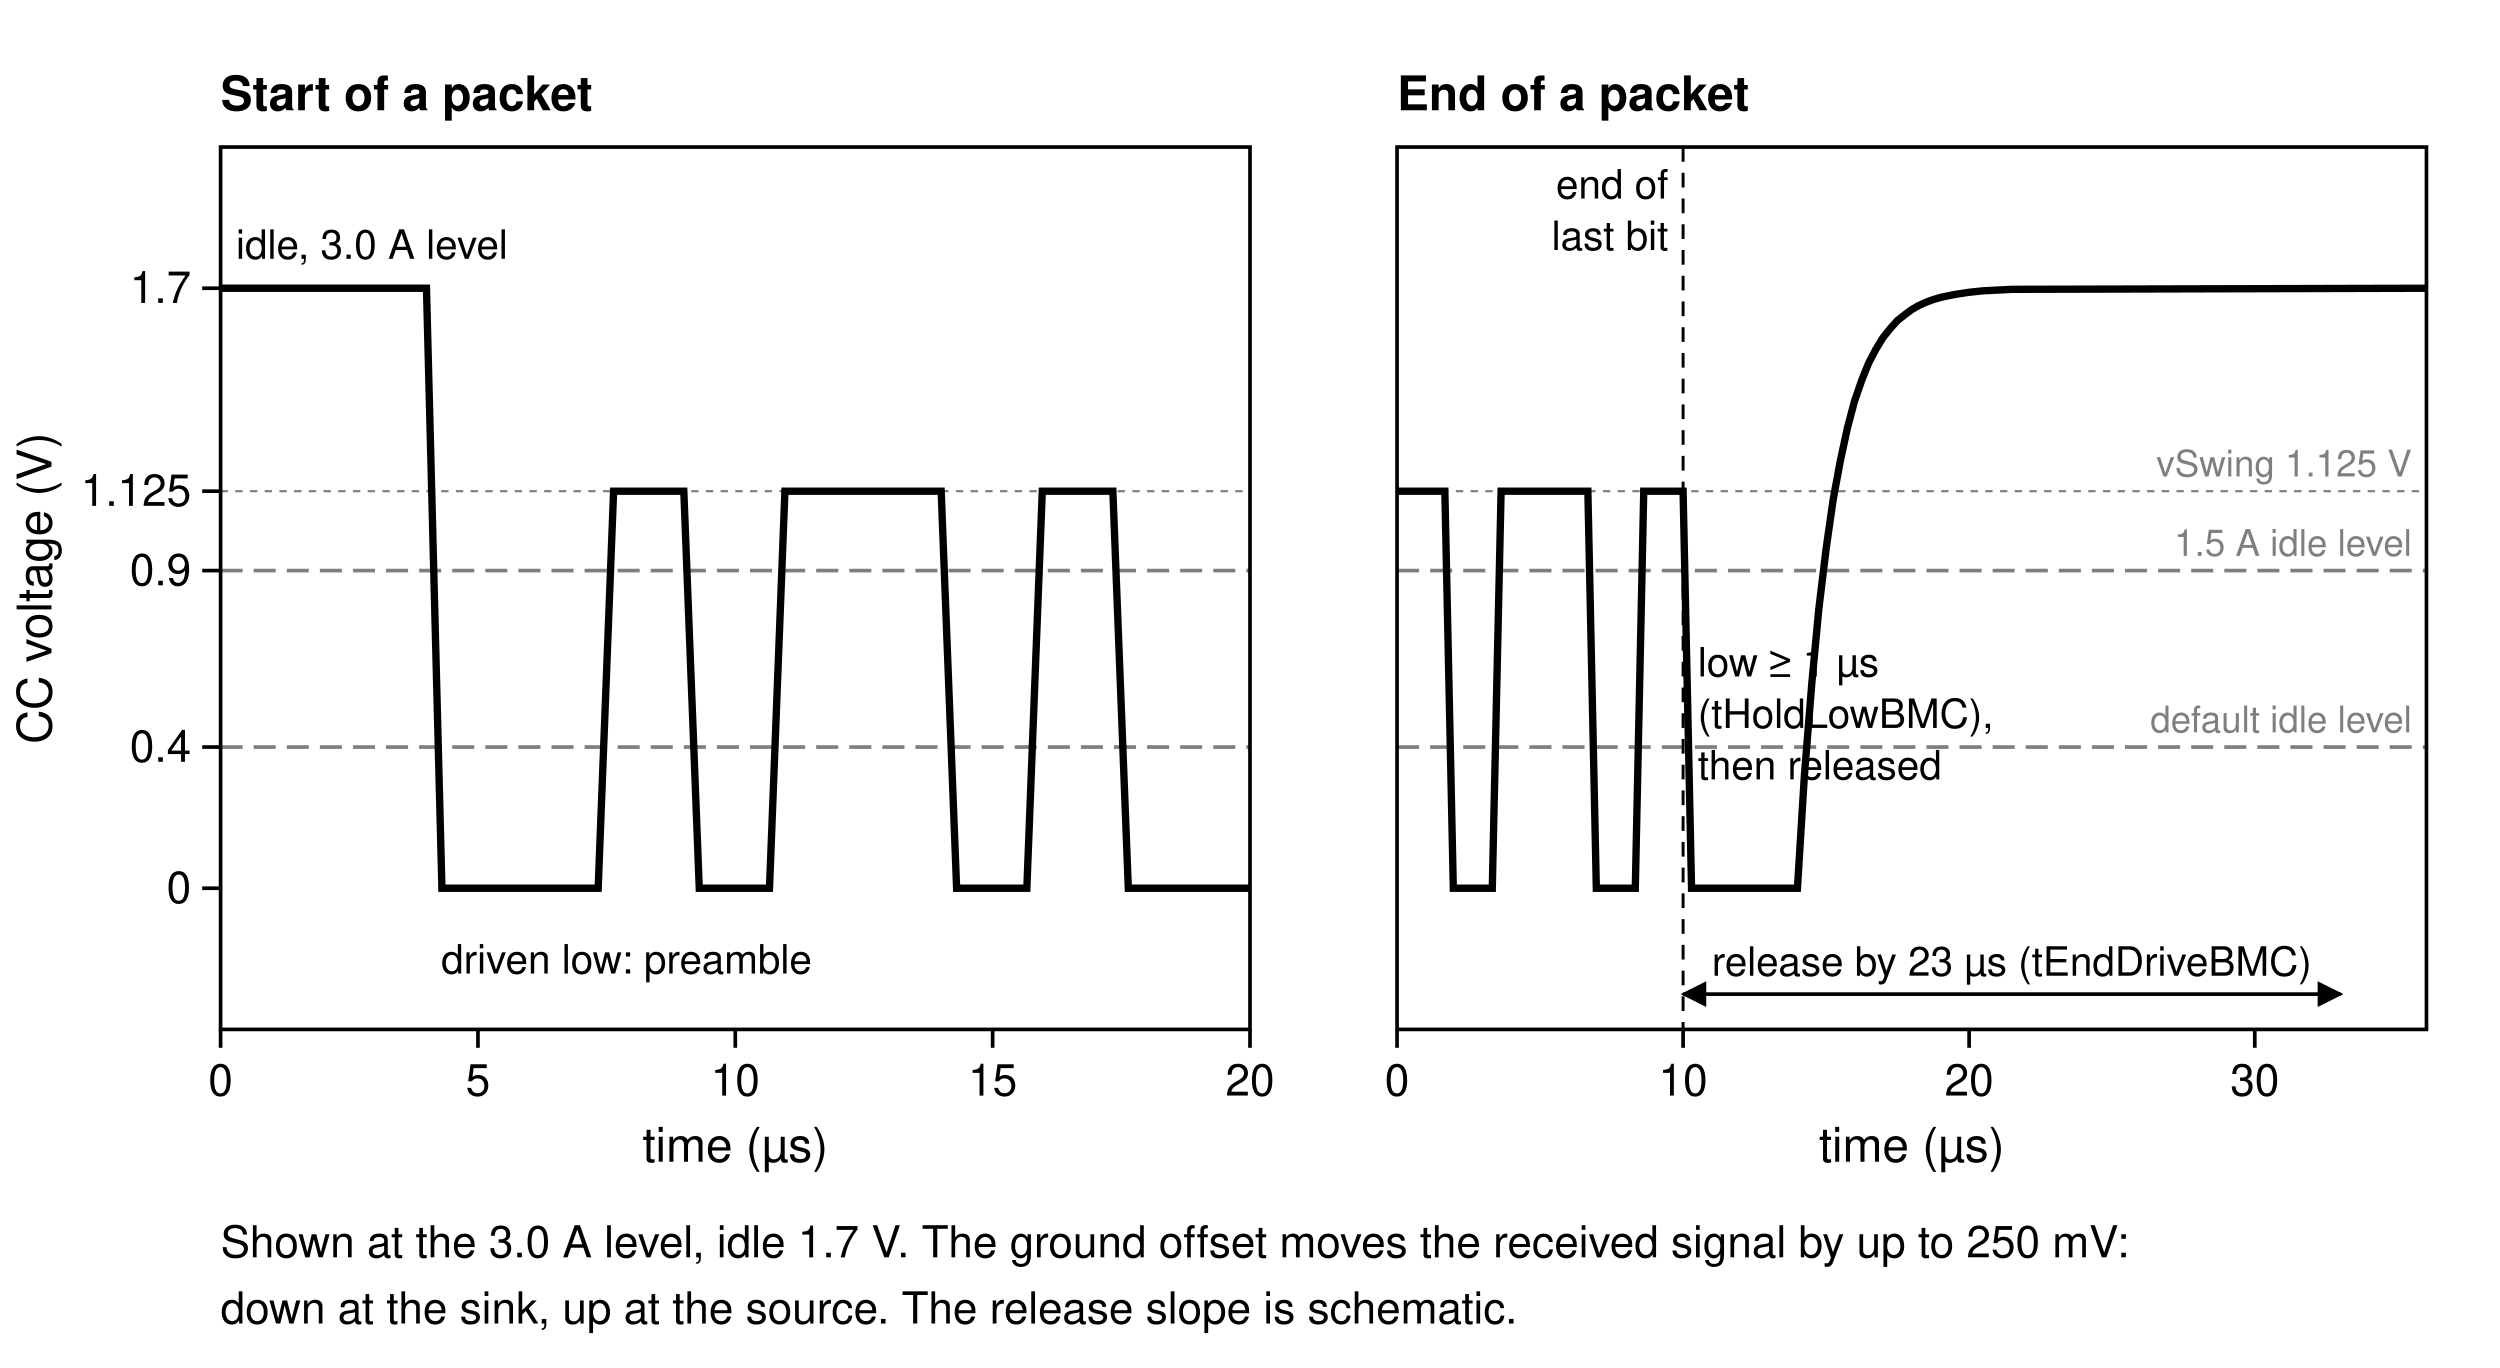
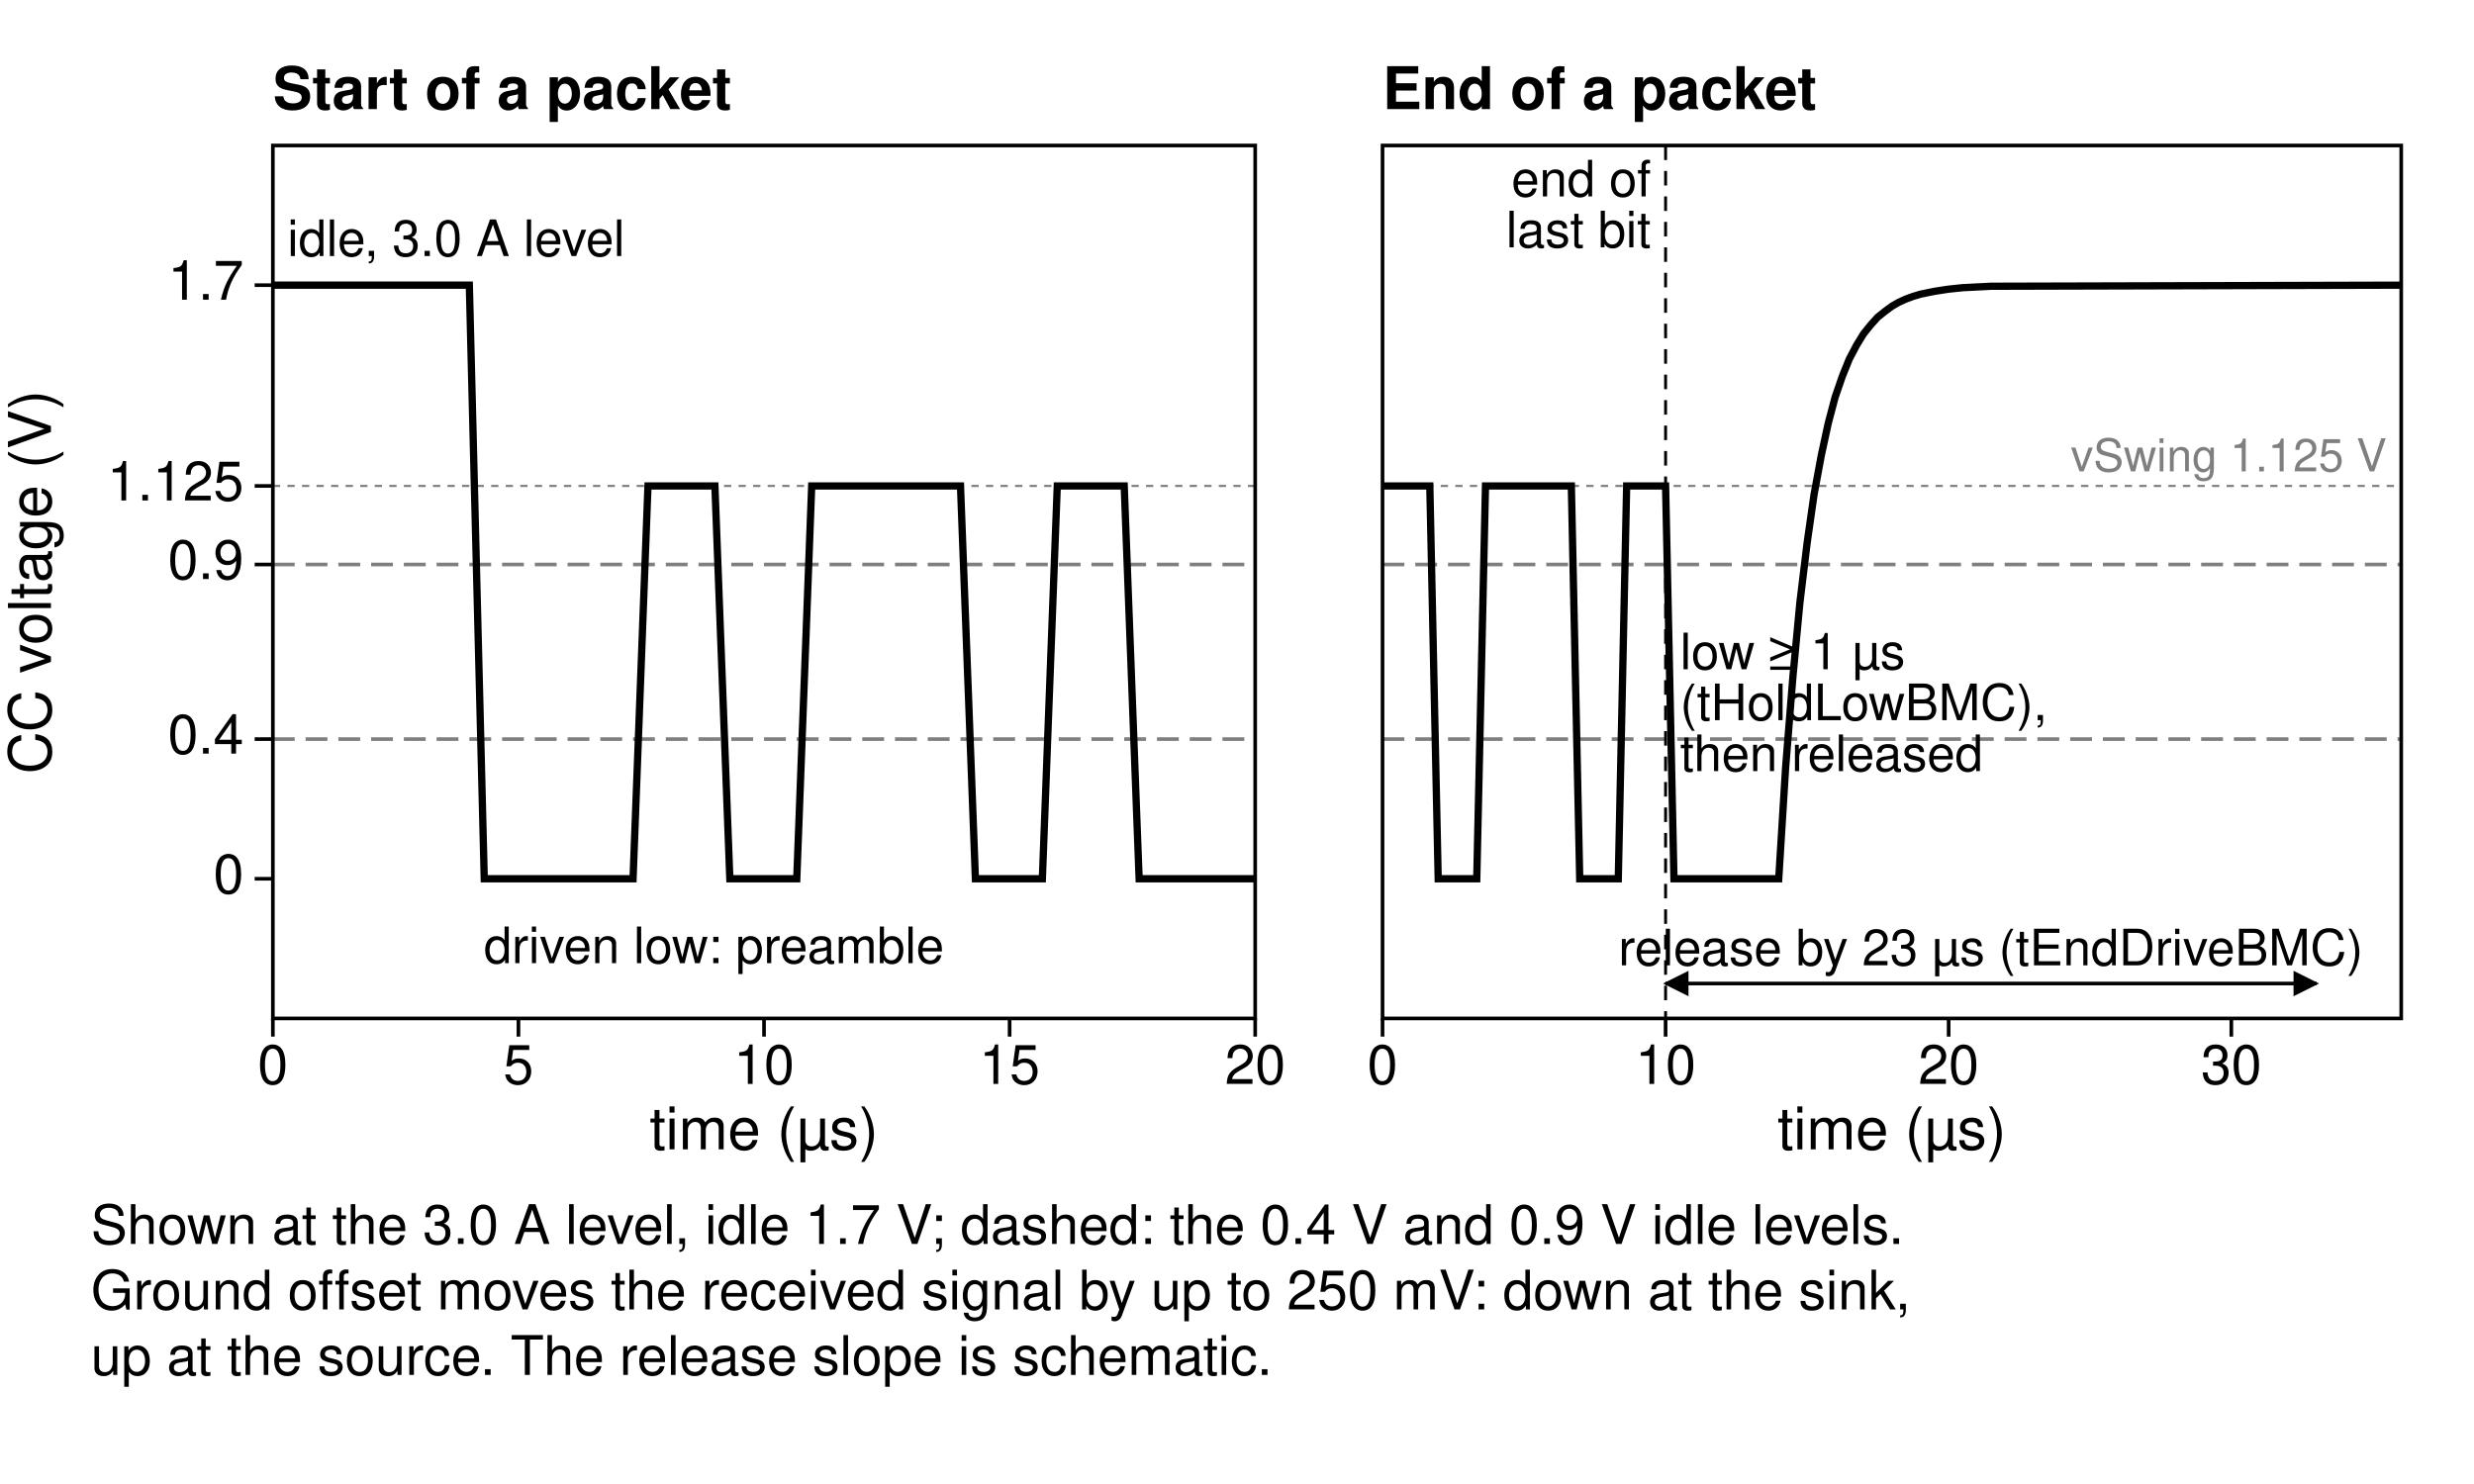
- <svg xmlns="http://www.w3.org/2000/svg" width="680" height="372" viewBox="0 0 680 372">
+ <svg xmlns="http://www.w3.org/2000/svg" width="680" height="408" viewBox="0 0 680 408">
  <defs>
    <marker id="arr" viewBox="0 0 10 10" refX="9" refY="5" markerWidth="7" markerHeight="7" orient="auto-start-reverse">
      <path d="M0,0 L10,5 L0,10 z" fill="#000000" />
    </marker>
  </defs>
-   <rect width="680" height="372" fill="#ffffff" />
-   <text x="60.0" y="30.0" font-family="Helvetica, Arial, sans-serif" font-size="13" text-anchor="start" font-weight="bold" fill="#000000">Start of a packet</text>
-   <line x1="60.0" y1="203.2" x2="340.0" y2="203.2" stroke="#7f7f7f" stroke-width="1.0" stroke-dasharray="6,3" />
-   <line x1="60.0" y1="155.2" x2="340.0" y2="155.2" stroke="#7f7f7f" stroke-width="1.0" stroke-dasharray="6,3" />
-   <line x1="60.0" y1="133.6" x2="340.0" y2="133.6" stroke="#7f7f7f" stroke-width="0.6" stroke-dasharray="2,2" />
-   <rect x="60.0" y="40.0" width="280.0" height="240.0" rx="0" fill="none" stroke="#000000" stroke-width="1.0" />
-   <text x="380.0" y="30.0" font-family="Helvetica, Arial, sans-serif" font-size="13" text-anchor="start" font-weight="bold" fill="#000000">End of a packet</text>
+   <rect width="680" height="408" fill="#ffffff" />
+   <text x="75.0" y="30.0" font-family="Helvetica, Arial, sans-serif" font-size="16.2" text-anchor="start" font-weight="bold" fill="#000000">Start of a packet</text>
+   <line x1="75.0" y1="203.2" x2="345.0" y2="203.2" stroke="#7f7f7f" stroke-width="1.0" stroke-dasharray="6,3" />
+   <line x1="75.0" y1="155.2" x2="345.0" y2="155.2" stroke="#7f7f7f" stroke-width="1.0" stroke-dasharray="6,3" />
+   <line x1="75.0" y1="133.6" x2="345.0" y2="133.6" stroke="#7f7f7f" stroke-width="0.6" stroke-dasharray="2,2" />
+   <rect x="75.0" y="40.0" width="270.0" height="240.0" rx="0" fill="none" stroke="#000000" stroke-width="1.0" />
+   <text x="380.0" y="30.0" font-family="Helvetica, Arial, sans-serif" font-size="16.2" text-anchor="start" font-weight="bold" fill="#000000">End of a packet</text>
  <line x1="380.0" y1="203.2" x2="660.0" y2="203.2" stroke="#7f7f7f" stroke-width="1.0" stroke-dasharray="6,3" />
  <line x1="380.0" y1="155.2" x2="660.0" y2="155.2" stroke="#7f7f7f" stroke-width="1.0" stroke-dasharray="6,3" />
  <line x1="380.0" y1="133.6" x2="660.0" y2="133.6" stroke="#7f7f7f" stroke-width="0.6" stroke-dasharray="2,2" />
  <rect x="380.0" y="40.0" width="280.0" height="240.0" rx="0" fill="none" stroke="#000000" stroke-width="1.0" />
-   <line x1="55.0" y1="241.6" x2="60.0" y2="241.6" stroke="#000000" stroke-width="1.0" />
-   <text x="52.0" y="245.6" font-family="Helvetica, Arial, sans-serif" font-size="12" text-anchor="end" font-weight="normal" fill="#000000">0</text>
-   <line x1="55.0" y1="203.2" x2="60.0" y2="203.2" stroke="#000000" stroke-width="1.0" />
-   <text x="52.0" y="207.2" font-family="Helvetica, Arial, sans-serif" font-size="12" text-anchor="end" font-weight="normal" fill="#000000">0.4</text>
-   <line x1="55.0" y1="155.2" x2="60.0" y2="155.2" stroke="#000000" stroke-width="1.0" />
-   <text x="52.0" y="159.2" font-family="Helvetica, Arial, sans-serif" font-size="12" text-anchor="end" font-weight="normal" fill="#000000">0.9</text>
-   <line x1="55.0" y1="133.6" x2="60.0" y2="133.6" stroke="#000000" stroke-width="1.0" />
-   <text x="52.0" y="137.6" font-family="Helvetica, Arial, sans-serif" font-size="12" text-anchor="end" font-weight="normal" fill="#000000">1.125</text>
-   <line x1="55.0" y1="78.4" x2="60.0" y2="78.4" stroke="#000000" stroke-width="1.0" />
-   <text x="52.0" y="82.4" font-family="Helvetica, Arial, sans-serif" font-size="12" text-anchor="end" font-weight="normal" fill="#000000">1.7</text>
-   <text x="14.0" y="160.0" font-family="Helvetica, Arial, sans-serif" font-size="13" text-anchor="middle" font-weight="normal" fill="#000000" transform="rotate(-90 14.0 160.0)">CC voltage (V)</text>
-   <polyline points="60.0,78.4 116.0,78.4 120.2,241.6 162.7,241.6 166.9,133.6 186.0,133.6 190.2,241.6 209.3,241.6 213.5,133.6 256.0,133.6 260.2,241.6 279.3,241.6 283.5,133.6 302.7,133.6 306.9,241.6 340.0,241.6" fill="none" stroke="#000000" stroke-width="2.0" />
-   <text x="64.2" y="70.4" font-family="Helvetica, Arial, sans-serif" font-size="11" text-anchor="start" font-weight="normal" fill="#000000">idle, 3.0 A level</text>
-   <text x="120.0" y="264.8" font-family="Helvetica, Arial, sans-serif" font-size="11" text-anchor="start" font-weight="normal" fill="#000000">driven low: preamble</text>
+   <line x1="70.0" y1="241.6" x2="75.0" y2="241.6" stroke="#000000" stroke-width="1.0" />
+   <text x="67.0" y="245.6" font-family="Helvetica, Arial, sans-serif" font-size="15.0" text-anchor="end" font-weight="normal" fill="#000000">0</text>
+   <line x1="70.0" y1="203.2" x2="75.0" y2="203.2" stroke="#000000" stroke-width="1.0" />
+   <text x="67.0" y="207.2" font-family="Helvetica, Arial, sans-serif" font-size="15.0" text-anchor="end" font-weight="normal" fill="#000000">0.4</text>
+   <line x1="70.0" y1="155.2" x2="75.0" y2="155.2" stroke="#000000" stroke-width="1.0" />
+   <text x="67.0" y="159.2" font-family="Helvetica, Arial, sans-serif" font-size="15.0" text-anchor="end" font-weight="normal" fill="#000000">0.9</text>
+   <line x1="70.0" y1="133.6" x2="75.0" y2="133.6" stroke="#000000" stroke-width="1.0" />
+   <text x="67.0" y="137.6" font-family="Helvetica, Arial, sans-serif" font-size="15.0" text-anchor="end" font-weight="normal" fill="#000000">1.125</text>
+   <line x1="70.0" y1="78.4" x2="75.0" y2="78.4" stroke="#000000" stroke-width="1.0" />
+   <text x="67.0" y="82.4" font-family="Helvetica, Arial, sans-serif" font-size="15.0" text-anchor="end" font-weight="normal" fill="#000000">1.7</text>
+   <text x="14.0" y="160.0" font-family="Helvetica, Arial, sans-serif" font-size="16.2" text-anchor="middle" font-weight="normal" fill="#000000" transform="rotate(-90 14.0 160.0)">CC voltage (V)</text>
+   <polyline points="75.0,78.4 129.0,78.4 133.1,241.6 174.0,241.6 178.1,133.6 196.5,133.6 200.6,241.6 219.0,241.6 223.1,133.6 264.0,133.6 268.1,241.6 286.5,241.6 290.6,133.6 309.0,133.6 313.1,241.6 345.0,241.6" fill="none" stroke="#000000" stroke-width="2.0" />
+   <text x="79.0" y="70.4" font-family="Helvetica, Arial, sans-serif" font-size="13.8" text-anchor="start" font-weight="normal" fill="#000000">idle, 3.0 A level</text>
+   <text x="133.0" y="264.8" font-family="Helvetica, Arial, sans-serif" font-size="13.8" text-anchor="start" font-weight="normal" fill="#000000">driven low: preamble</text>
  <polyline points="380.0,133.6 393.0,133.6 395.3,241.6 405.9,241.6 408.3,133.6 431.9,133.6 434.2,241.6 444.8,241.6 447.1,133.6 457.8,133.6 460.1,241.6 488.9,241.6 490.8,210.9 492.8,186.0 494.7,165.8 496.7,149.3 498.6,136.0 500.6,125.2 502.5,116.4 504.4,109.2 506.4,103.4 508.3,98.7 510.3,94.9 512.2,91.8 514.2,89.3 516.1,87.2 518.1,85.6 520.0,84.2 521.9,83.1 523.9,82.2 525.8,81.5 527.8,80.9 529.7,80.5 531.7,80.1 533.6,79.8 535.6,79.5 537.5,79.3 539.4,79.1 541.4,79.0 543.3,78.9 545.3,78.8 547.2,78.7 660.0,78.4" fill="none" stroke="#000000" stroke-width="2.0" />
  <line x1="457.8" y1="270.4" x2="636.7" y2="270.4" stroke="#000000" stroke-width="1.0" marker-end="url(#arr)" marker-start="url(#arr)" />
-   <text x="547.2" y="265.4" font-family="Helvetica, Arial, sans-serif" font-size="11" text-anchor="middle" font-weight="normal" fill="#000000">release by 23 µs (tEndDriveBMC)</text>
+   <text x="547.2" y="265.4" font-family="Helvetica, Arial, sans-serif" font-size="13.8" text-anchor="middle" font-weight="normal" fill="#000000">release by 23 µs (tEndDriveBMC)</text>
  <line x1="457.8" y1="40.0" x2="457.8" y2="280.0" stroke="#000000" stroke-width="0.8" stroke-dasharray="4,3" />
-   <text x="461.8" y="184.0" font-family="Helvetica, Arial, sans-serif" font-size="11" text-anchor="start" font-weight="normal" fill="#000000">low ≥ 1 µs</text>
-   <text x="461.8" y="198.0" font-family="Helvetica, Arial, sans-serif" font-size="11" text-anchor="start" font-weight="normal" fill="#000000">(tHoldLowBMC),</text>
-   <text x="461.8" y="212.0" font-family="Helvetica, Arial, sans-serif" font-size="11" text-anchor="start" font-weight="normal" fill="#000000">then released</text>
-   <text x="453.8" y="54.0" font-family="Helvetica, Arial, sans-serif" font-size="11" text-anchor="end" font-weight="normal" fill="#000000">end of</text>
-   <text x="453.8" y="68.0" font-family="Helvetica, Arial, sans-serif" font-size="11" text-anchor="end" font-weight="normal" fill="#000000">last bit</text>
-   <line x1="60.0" y1="280.0" x2="60.0" y2="285.0" stroke="#000000" stroke-width="1.0" />
-   <text x="60.0" y="298.0" font-family="Helvetica, Arial, sans-serif" font-size="12" text-anchor="middle" font-weight="normal" fill="#000000">0</text>
-   <line x1="130.0" y1="280.0" x2="130.0" y2="285.0" stroke="#000000" stroke-width="1.0" />
-   <text x="130.0" y="298.0" font-family="Helvetica, Arial, sans-serif" font-size="12" text-anchor="middle" font-weight="normal" fill="#000000">5</text>
-   <line x1="200.0" y1="280.0" x2="200.0" y2="285.0" stroke="#000000" stroke-width="1.0" />
-   <text x="200.0" y="298.0" font-family="Helvetica, Arial, sans-serif" font-size="12" text-anchor="middle" font-weight="normal" fill="#000000">10</text>
-   <line x1="270.0" y1="280.0" x2="270.0" y2="285.0" stroke="#000000" stroke-width="1.0" />
-   <text x="270.0" y="298.0" font-family="Helvetica, Arial, sans-serif" font-size="12" text-anchor="middle" font-weight="normal" fill="#000000">15</text>
-   <line x1="340.0" y1="280.0" x2="340.0" y2="285.0" stroke="#000000" stroke-width="1.0" />
-   <text x="340.0" y="298.0" font-family="Helvetica, Arial, sans-serif" font-size="12" text-anchor="middle" font-weight="normal" fill="#000000">20</text>
-   <text x="200.0" y="316.0" font-family="Helvetica, Arial, sans-serif" font-size="13" text-anchor="middle" font-weight="normal" fill="#000000">time (µs)</text>
+   <text x="461.8" y="184.0" font-family="Helvetica, Arial, sans-serif" font-size="13.8" text-anchor="start" font-weight="normal" fill="#000000">low ≥ 1 µs</text>
+   <text x="461.8" y="198.0" font-family="Helvetica, Arial, sans-serif" font-size="13.8" text-anchor="start" font-weight="normal" fill="#000000">(tHoldLowBMC),</text>
+   <text x="461.8" y="212.0" font-family="Helvetica, Arial, sans-serif" font-size="13.8" text-anchor="start" font-weight="normal" fill="#000000">then released</text>
+   <text x="453.8" y="54.0" font-family="Helvetica, Arial, sans-serif" font-size="13.8" text-anchor="end" font-weight="normal" fill="#000000">end of</text>
+   <text x="453.8" y="68.0" font-family="Helvetica, Arial, sans-serif" font-size="13.8" text-anchor="end" font-weight="normal" fill="#000000">last bit</text>
+   <line x1="75.0" y1="280.0" x2="75.0" y2="285.0" stroke="#000000" stroke-width="1.0" />
+   <text x="75.0" y="298.0" font-family="Helvetica, Arial, sans-serif" font-size="15.0" text-anchor="middle" font-weight="normal" fill="#000000">0</text>
+   <line x1="142.5" y1="280.0" x2="142.5" y2="285.0" stroke="#000000" stroke-width="1.0" />
+   <text x="142.5" y="298.0" font-family="Helvetica, Arial, sans-serif" font-size="15.0" text-anchor="middle" font-weight="normal" fill="#000000">5</text>
+   <line x1="210.0" y1="280.0" x2="210.0" y2="285.0" stroke="#000000" stroke-width="1.0" />
+   <text x="210.0" y="298.0" font-family="Helvetica, Arial, sans-serif" font-size="15.0" text-anchor="middle" font-weight="normal" fill="#000000">10</text>
+   <line x1="277.5" y1="280.0" x2="277.5" y2="285.0" stroke="#000000" stroke-width="1.0" />
+   <text x="277.5" y="298.0" font-family="Helvetica, Arial, sans-serif" font-size="15.0" text-anchor="middle" font-weight="normal" fill="#000000">15</text>
+   <line x1="345.0" y1="280.0" x2="345.0" y2="285.0" stroke="#000000" stroke-width="1.0" />
+   <text x="345.0" y="298.0" font-family="Helvetica, Arial, sans-serif" font-size="15.0" text-anchor="middle" font-weight="normal" fill="#000000">20</text>
+   <text x="210.0" y="316.0" font-family="Helvetica, Arial, sans-serif" font-size="16.2" text-anchor="middle" font-weight="normal" fill="#000000">time (µs)</text>
  <line x1="380.0" y1="280.0" x2="380.0" y2="285.0" stroke="#000000" stroke-width="1.0" />
-   <text x="380.0" y="298.0" font-family="Helvetica, Arial, sans-serif" font-size="12" text-anchor="middle" font-weight="normal" fill="#000000">0</text>
+   <text x="380.0" y="298.0" font-family="Helvetica, Arial, sans-serif" font-size="15.0" text-anchor="middle" font-weight="normal" fill="#000000">0</text>
  <line x1="457.8" y1="280.0" x2="457.8" y2="285.0" stroke="#000000" stroke-width="1.0" />
-   <text x="457.8" y="298.0" font-family="Helvetica, Arial, sans-serif" font-size="12" text-anchor="middle" font-weight="normal" fill="#000000">10</text>
+   <text x="457.8" y="298.0" font-family="Helvetica, Arial, sans-serif" font-size="15.0" text-anchor="middle" font-weight="normal" fill="#000000">10</text>
  <line x1="535.6" y1="280.0" x2="535.6" y2="285.0" stroke="#000000" stroke-width="1.0" />
-   <text x="535.6" y="298.0" font-family="Helvetica, Arial, sans-serif" font-size="12" text-anchor="middle" font-weight="normal" fill="#000000">20</text>
+   <text x="535.6" y="298.0" font-family="Helvetica, Arial, sans-serif" font-size="15.0" text-anchor="middle" font-weight="normal" fill="#000000">20</text>
  <line x1="613.3" y1="280.0" x2="613.3" y2="285.0" stroke="#000000" stroke-width="1.0" />
-   <text x="613.3" y="298.0" font-family="Helvetica, Arial, sans-serif" font-size="12" text-anchor="middle" font-weight="normal" fill="#000000">30</text>
-   <text x="520.0" y="316.0" font-family="Helvetica, Arial, sans-serif" font-size="13" text-anchor="middle" font-weight="normal" fill="#000000">time (µs)</text>
-   <text x="656.0" y="151.2" font-family="Helvetica, Arial, sans-serif" font-size="10" text-anchor="end" font-weight="normal" fill="#7f7f7f">1.5 A idle level</text>
-   <text x="656.0" y="199.2" font-family="Helvetica, Arial, sans-serif" font-size="10" text-anchor="end" font-weight="normal" fill="#7f7f7f">default idle level</text>
-   <text x="656.0" y="129.6" font-family="Helvetica, Arial, sans-serif" font-size="10" text-anchor="end" font-weight="normal" fill="#7f7f7f">vSwing 1.125 V</text>
-   <text x="60.0" y="342.0" font-family="Helvetica, Arial, sans-serif" font-size="12" text-anchor="start" font-weight="normal" fill="#000000">Shown at the 3.0 A level, idle 1.7 V. The ground offset moves the received signal by up to 250 mV:</text>
-   <text x="60.0" y="360.0" font-family="Helvetica, Arial, sans-serif" font-size="12" text-anchor="start" font-weight="normal" fill="#000000">down at the sink, up at the source. The release slope is schematic.</text>
+   <text x="613.3" y="298.0" font-family="Helvetica, Arial, sans-serif" font-size="15.0" text-anchor="middle" font-weight="normal" fill="#000000">30</text>
+   <text x="520.0" y="316.0" font-family="Helvetica, Arial, sans-serif" font-size="16.2" text-anchor="middle" font-weight="normal" fill="#000000">time (µs)</text>
+   <text x="656.0" y="129.6" font-family="Helvetica, Arial, sans-serif" font-size="12.5" text-anchor="end" font-weight="normal" fill="#7f7f7f">vSwing 1.125 V</text>
+   <text x="25.0" y="342.0" font-family="Helvetica, Arial, sans-serif" font-size="15.0" text-anchor="start" font-weight="normal" fill="#000000">Shown at the 3.0 A level, idle 1.7 V; dashed: the 0.4 V and 0.9 V idle levels.</text>
+   <text x="25.0" y="360.0" font-family="Helvetica, Arial, sans-serif" font-size="15.0" text-anchor="start" font-weight="normal" fill="#000000">Ground offset moves the received signal by up to 250 mV: down at the sink,</text>
+   <text x="25.0" y="378.0" font-family="Helvetica, Arial, sans-serif" font-size="15.0" text-anchor="start" font-weight="normal" fill="#000000">up at the source. The release slope is schematic.</text>
</svg>
